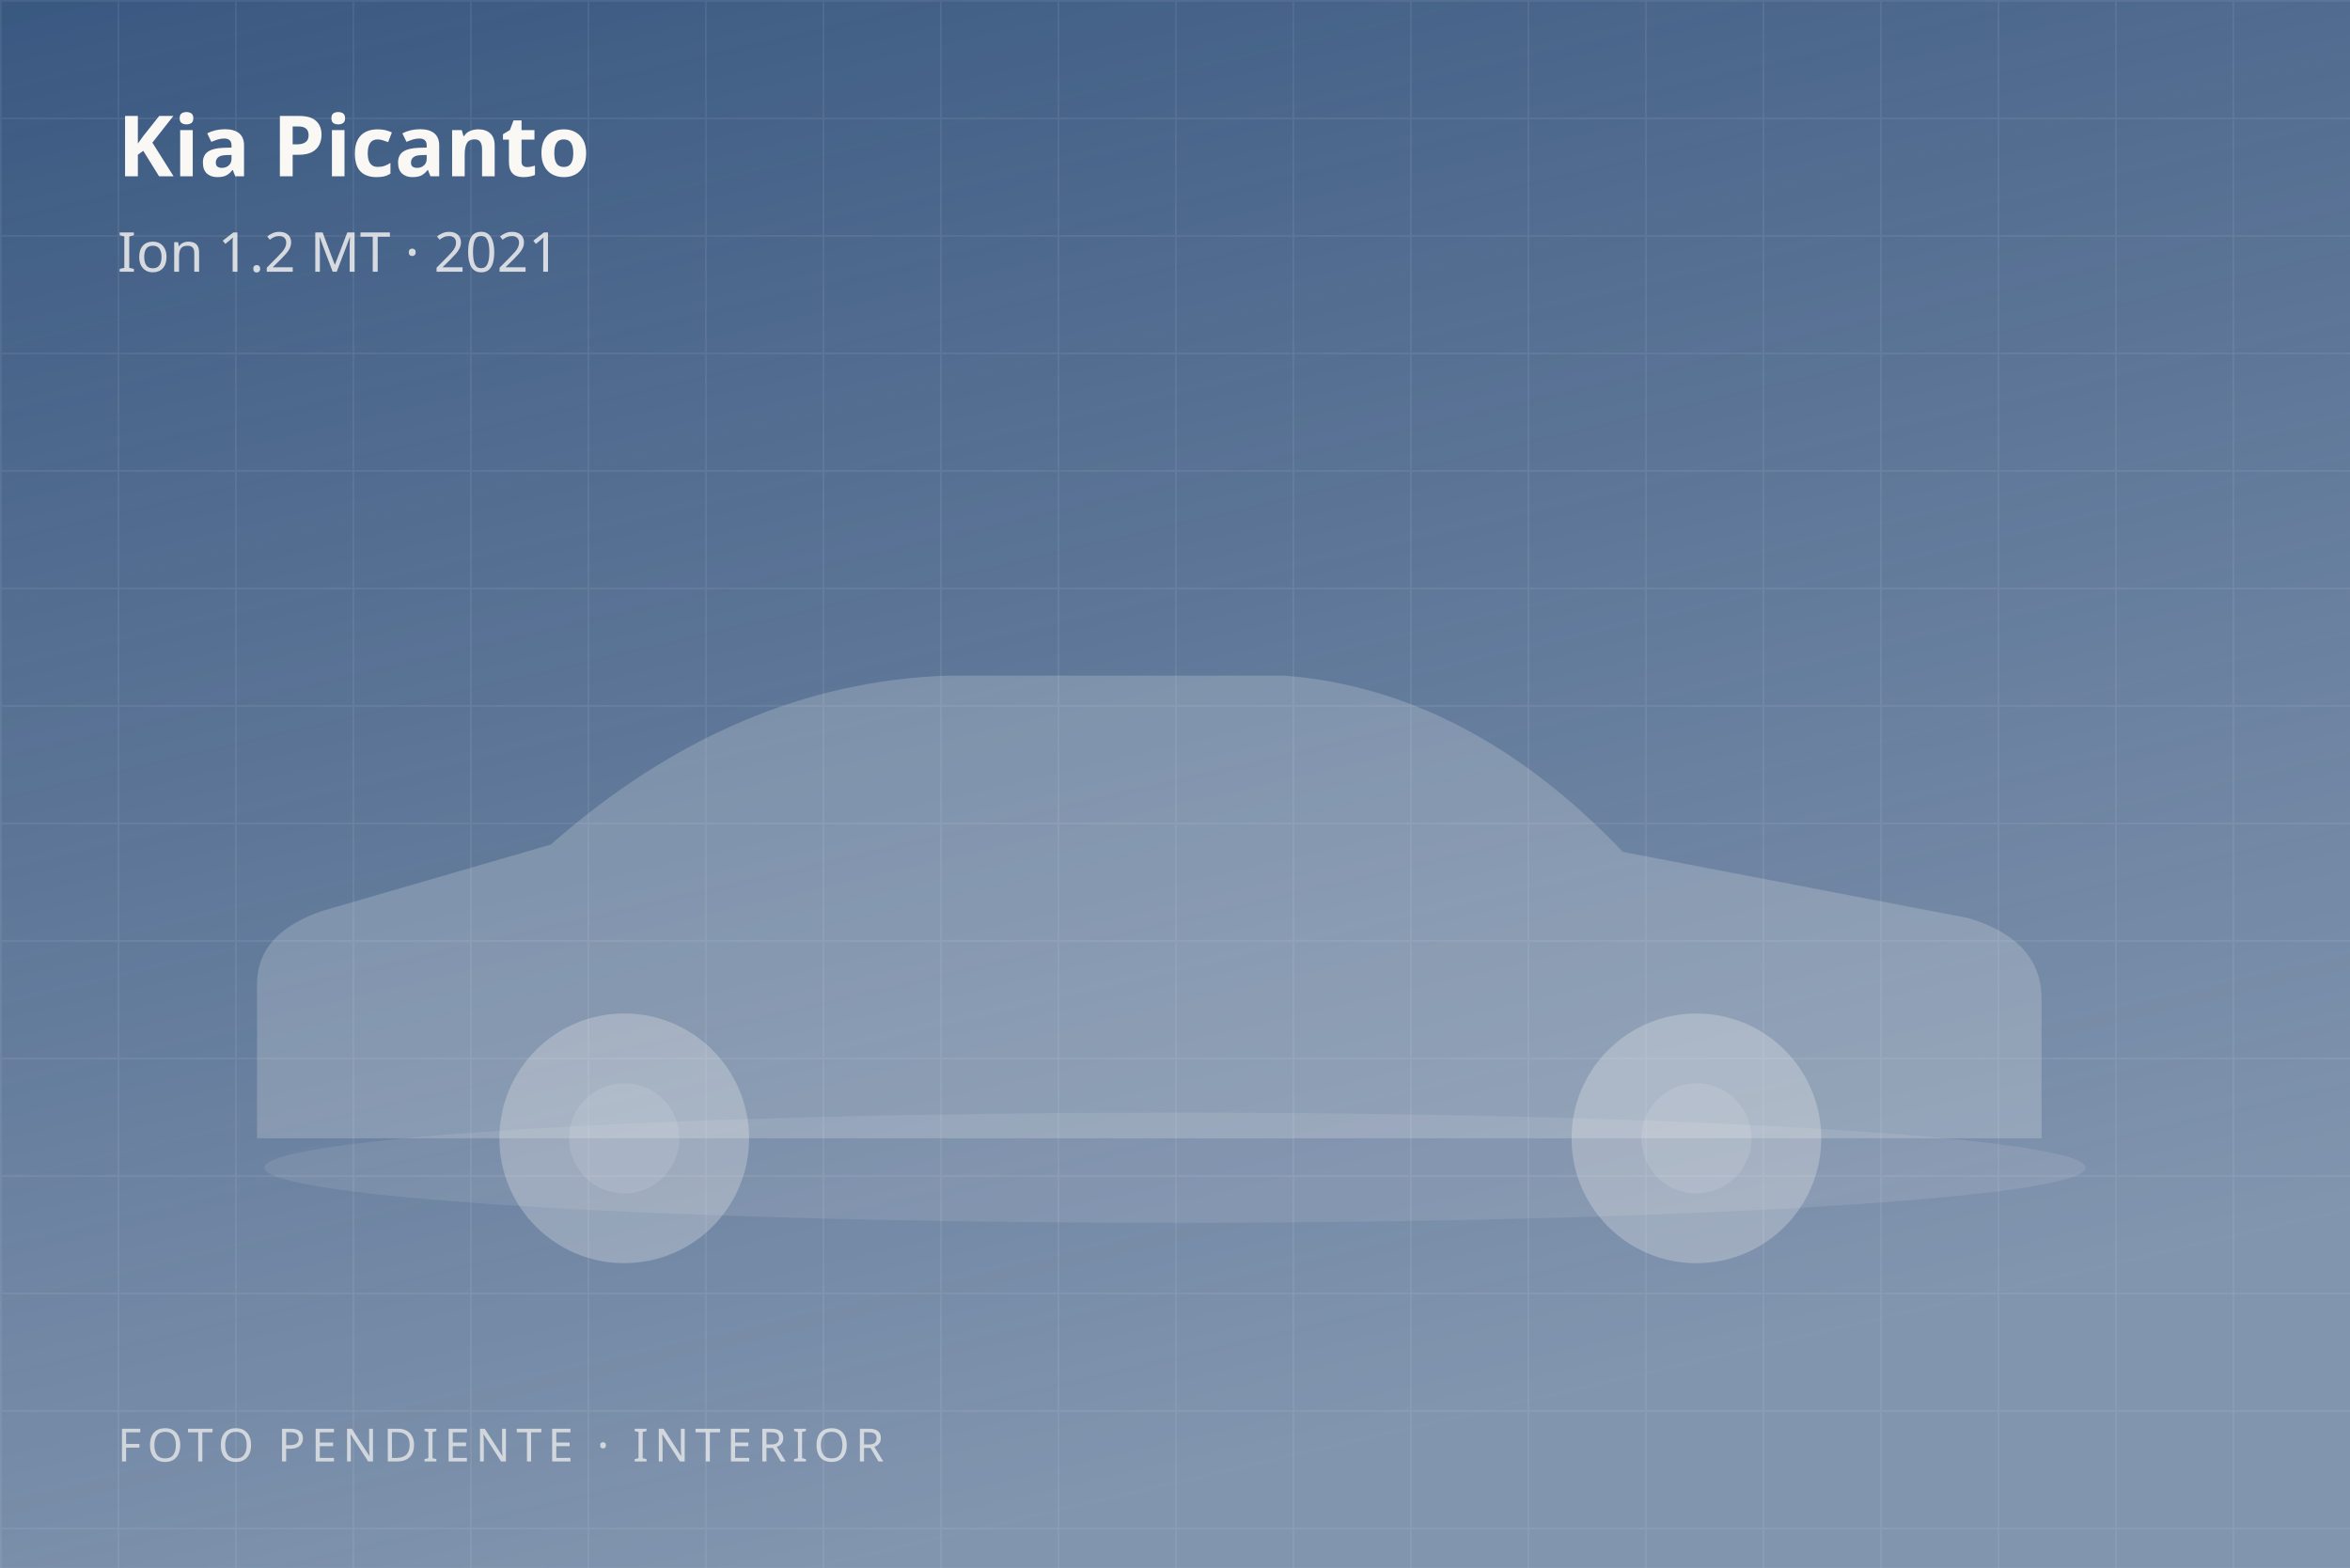
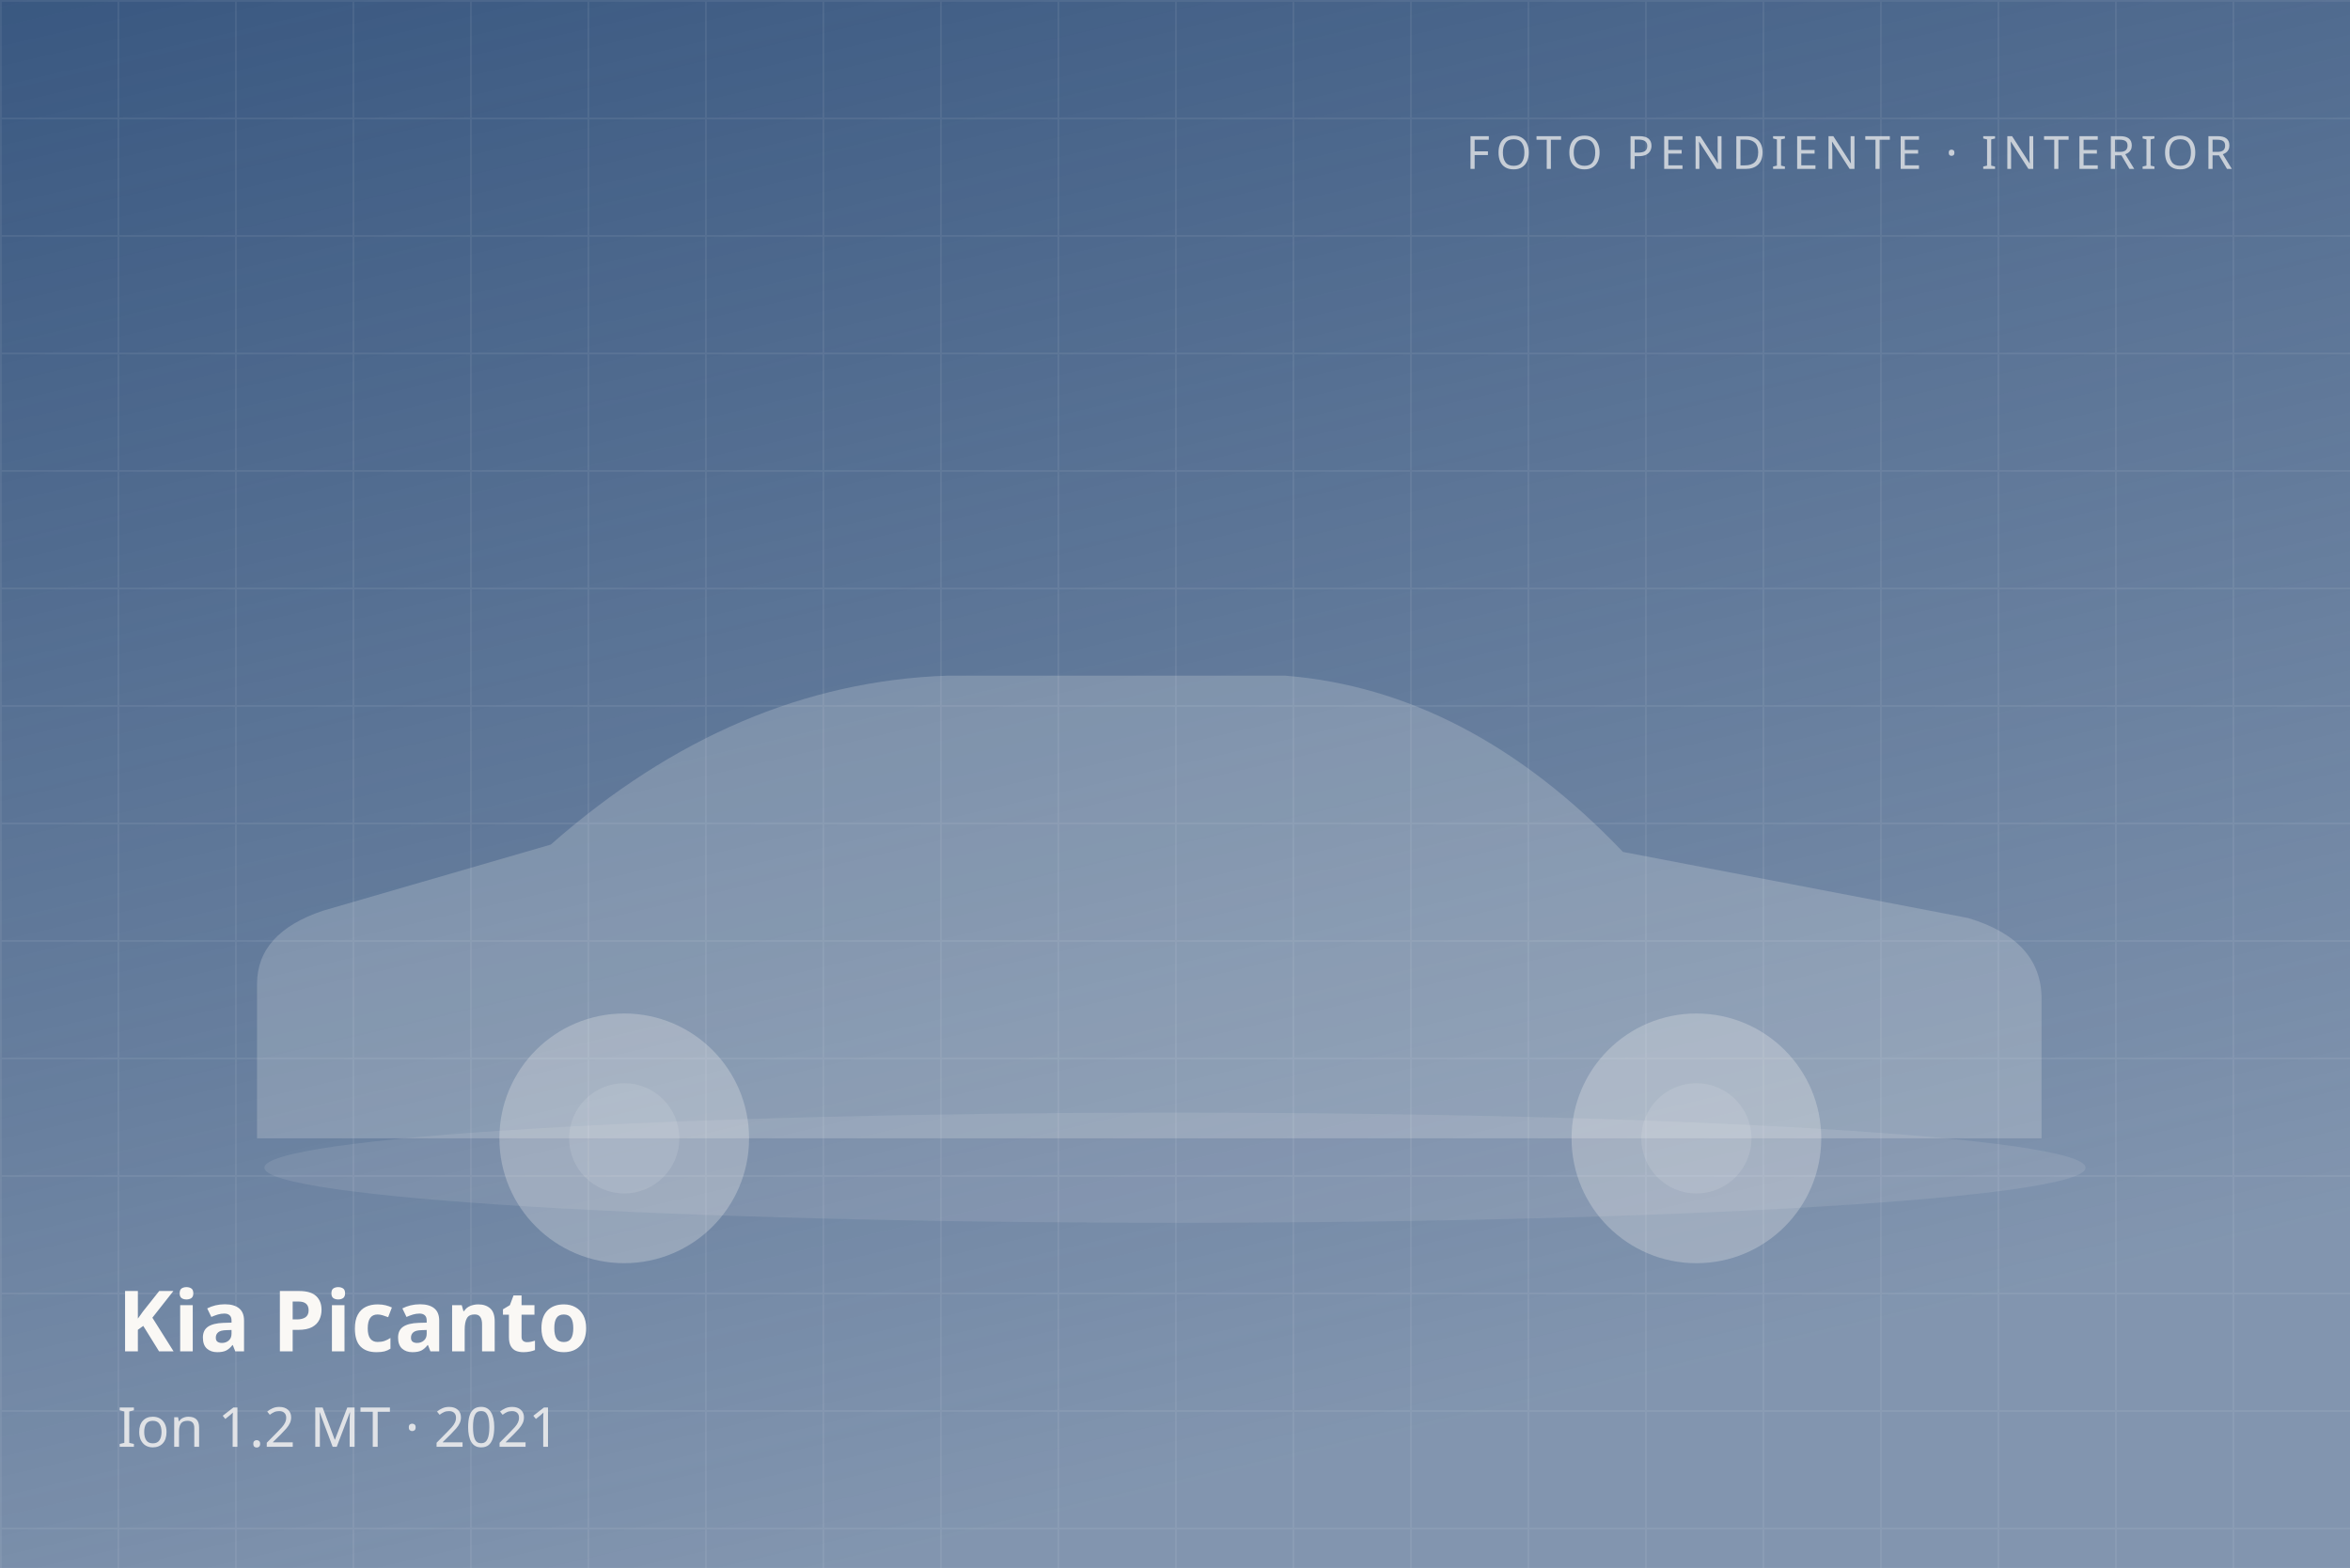
<svg xmlns="http://www.w3.org/2000/svg" viewBox="0 0 640 427" width="640" height="427" role="img" aria-label="Imagen de referencia pendiente de Kia Picanto">
  <defs>
    <linearGradient id="fondo" x1="0" y1="0" x2="0.35" y2="1">
      <stop offset="0%" stop-color="#2f4f7a" stop-opacity="0.95" />
      <stop offset="100%" stop-color="#2f4f7a" stop-opacity="0.6" />
    </linearGradient>
    <pattern id="rejilla" width="32" height="32" patternUnits="userSpaceOnUse">
      <path d="M32 0 L0 0 0 32" fill="none" stroke="#faf8f5" stroke-opacity="0.07" stroke-width="1" />
    </pattern>
  </defs>
  <rect width="640" height="427" fill="url(#fondo)" />
  <rect width="640" height="427" fill="url(#rejilla)" />
  <g transform="translate(0,60)">
    <ellipse cx="320" cy="258" rx="248" ry="15" fill="#faf8f5" opacity="0.10" />
    <path d="M70 250 L70 208 Q70 194 88 188 L150 170 Q200 126 258 124 L350 124 Q400 128 442 172 L536 190 Q556 196 556 212 L556 250 Z" fill="#faf8f5" opacity="0.20" />
    <circle cx="170" cy="250" r="34" fill="#faf8f5" opacity="0.26" />
    <circle cx="170" cy="250" r="15" fill="#faf8f5" opacity="0.12" />
    <circle cx="462" cy="250" r="34" fill="#faf8f5" opacity="0.26" />
    <circle cx="462" cy="250" r="15" fill="#faf8f5" opacity="0.12" />
  </g>
-   <text x="32" y="48" font-family="system-ui, sans-serif" font-size="23" font-weight="700" fill="#faf8f5">Kia Picanto</text>
-   <text x="32" y="74" font-family="system-ui, sans-serif" font-size="15" fill="#faf8f5" opacity="0.8">Ion 1.2 MT · 2021</text>
-   <text x="32" y="398" font-family="system-ui, sans-serif" font-size="12.5" letter-spacing="1.6" fill="#faf8f5" opacity="0.68">FOTO PENDIENTE · INTERIOR</text>
+   <text x="608" y="46" text-anchor="end" font-family="system-ui, sans-serif" font-size="12.5" letter-spacing="1.6" fill="#faf8f5" opacity="0.7">FOTO PENDIENTE · INTERIOR</text>
+   <text x="32" y="368" font-family="system-ui, sans-serif" font-size="23" font-weight="700" fill="#faf8f5">Kia Picanto</text>
+   <text x="32" y="394" font-family="system-ui, sans-serif" font-size="15" fill="#faf8f5" opacity="0.8">Ion 1.2 MT · 2021</text>
</svg>
